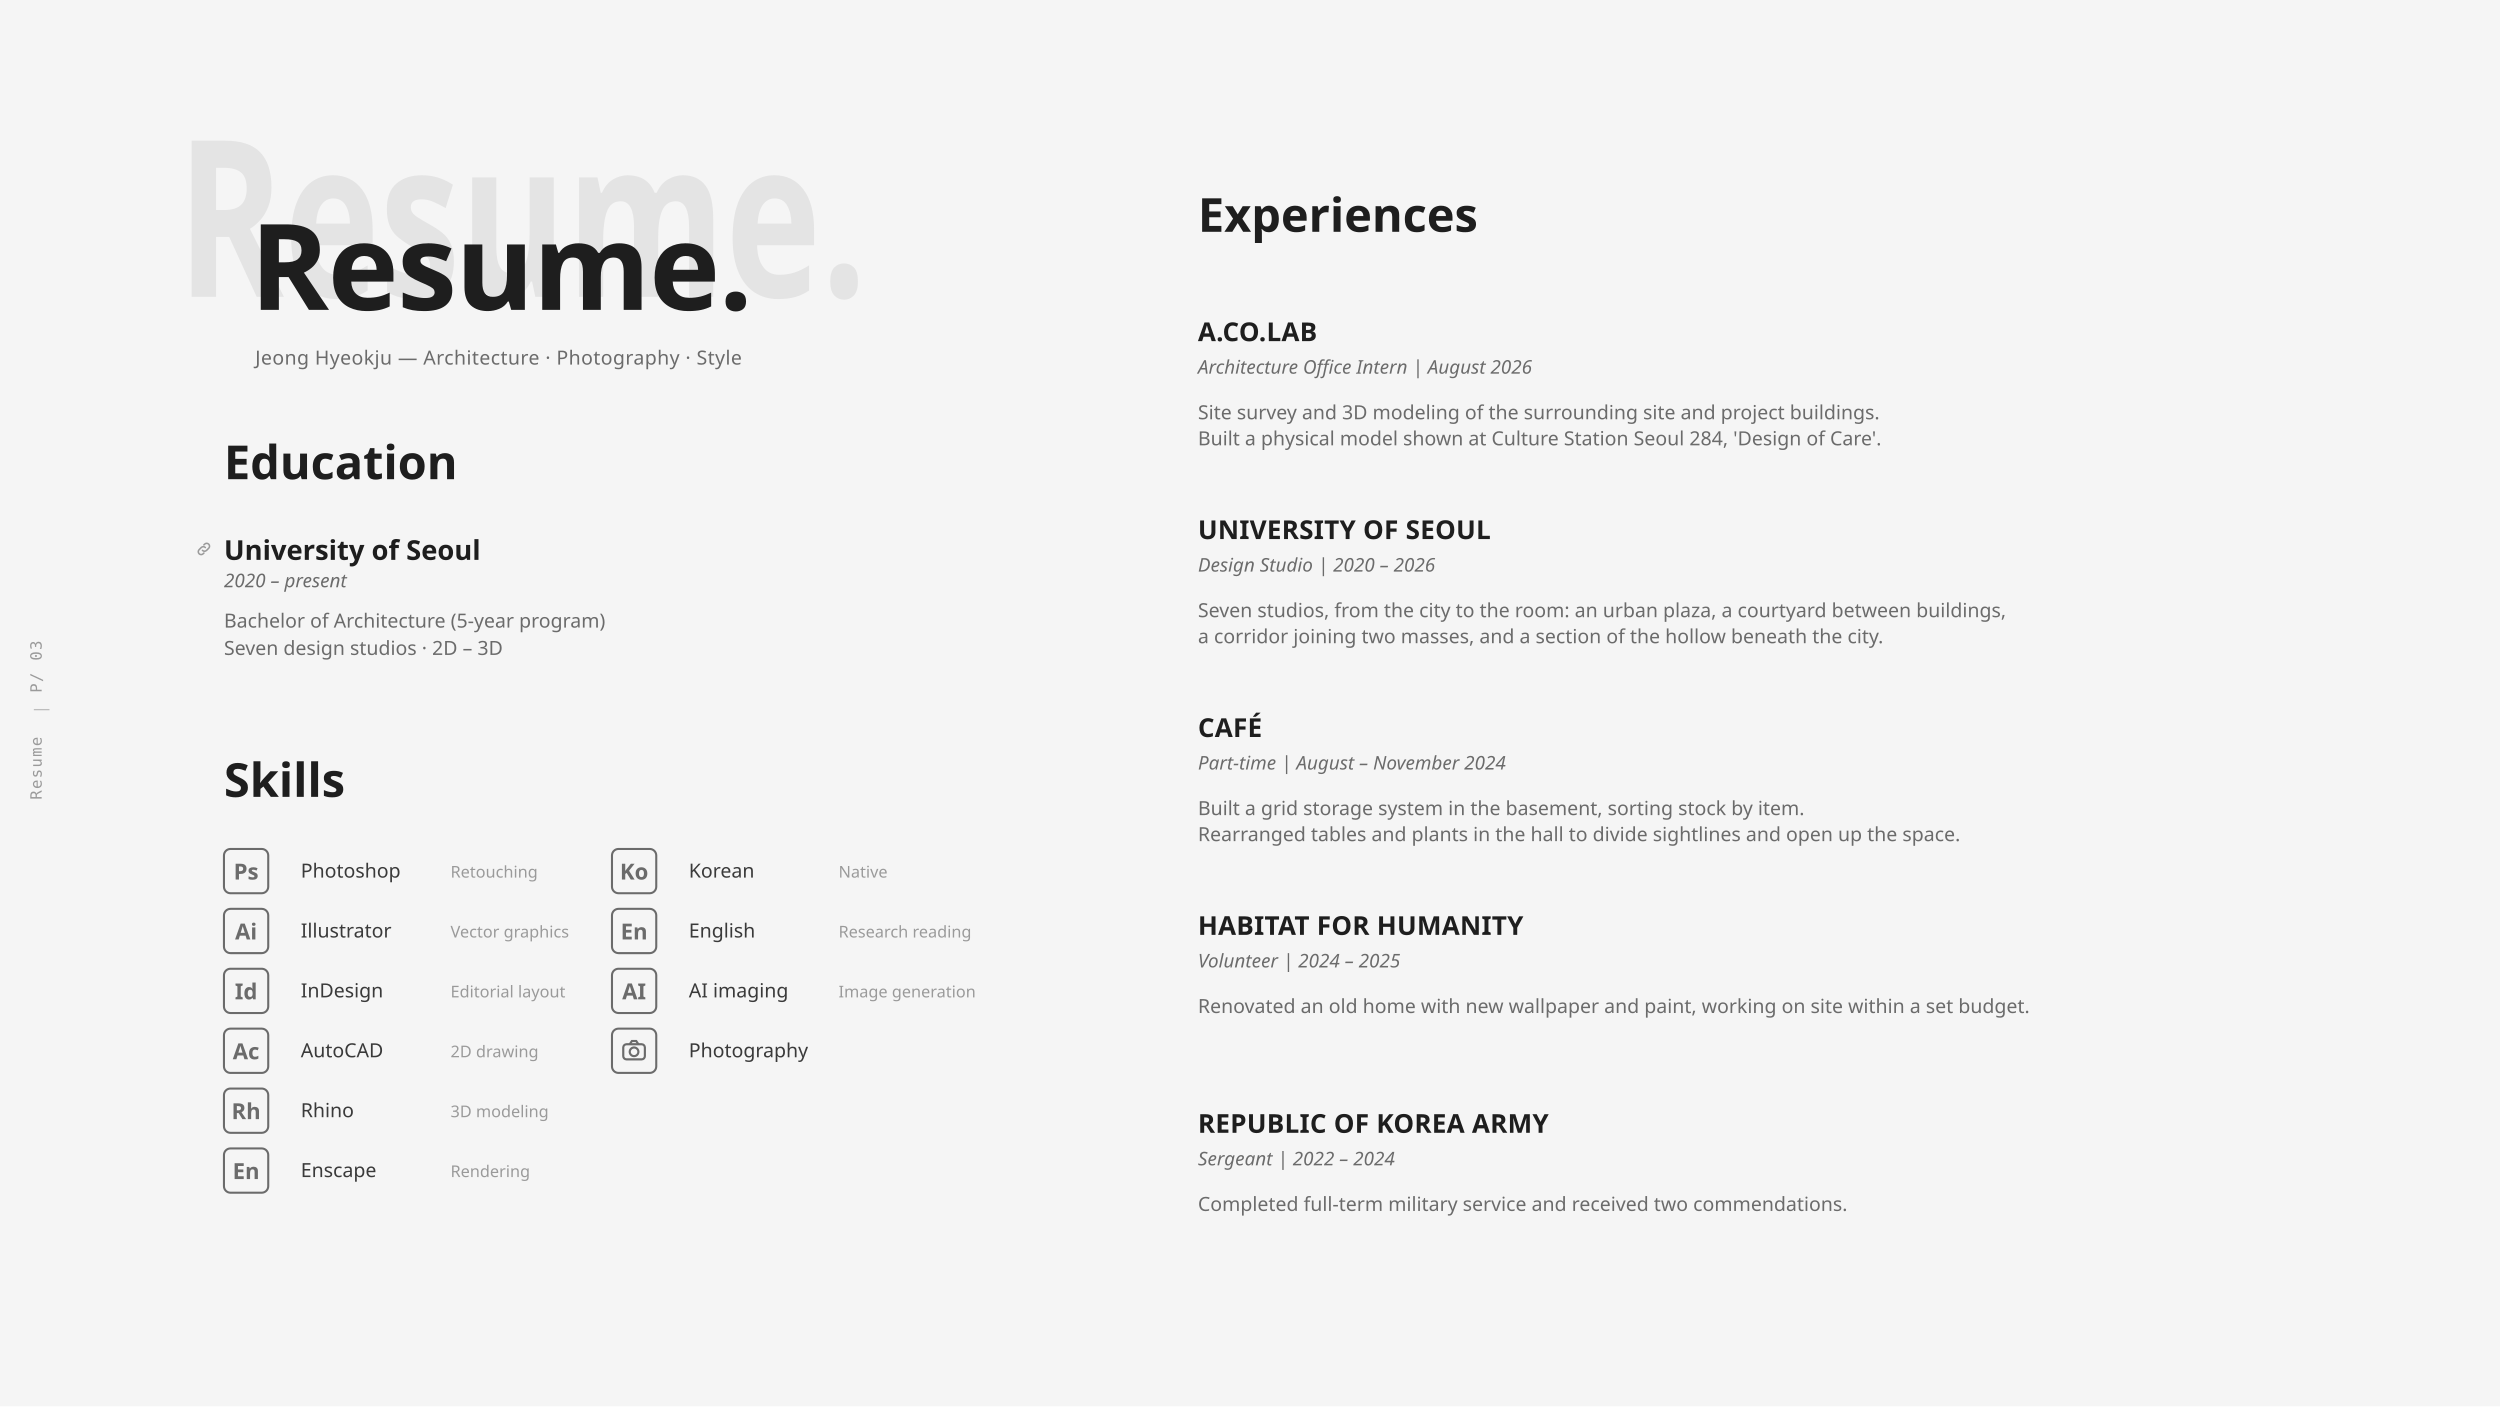
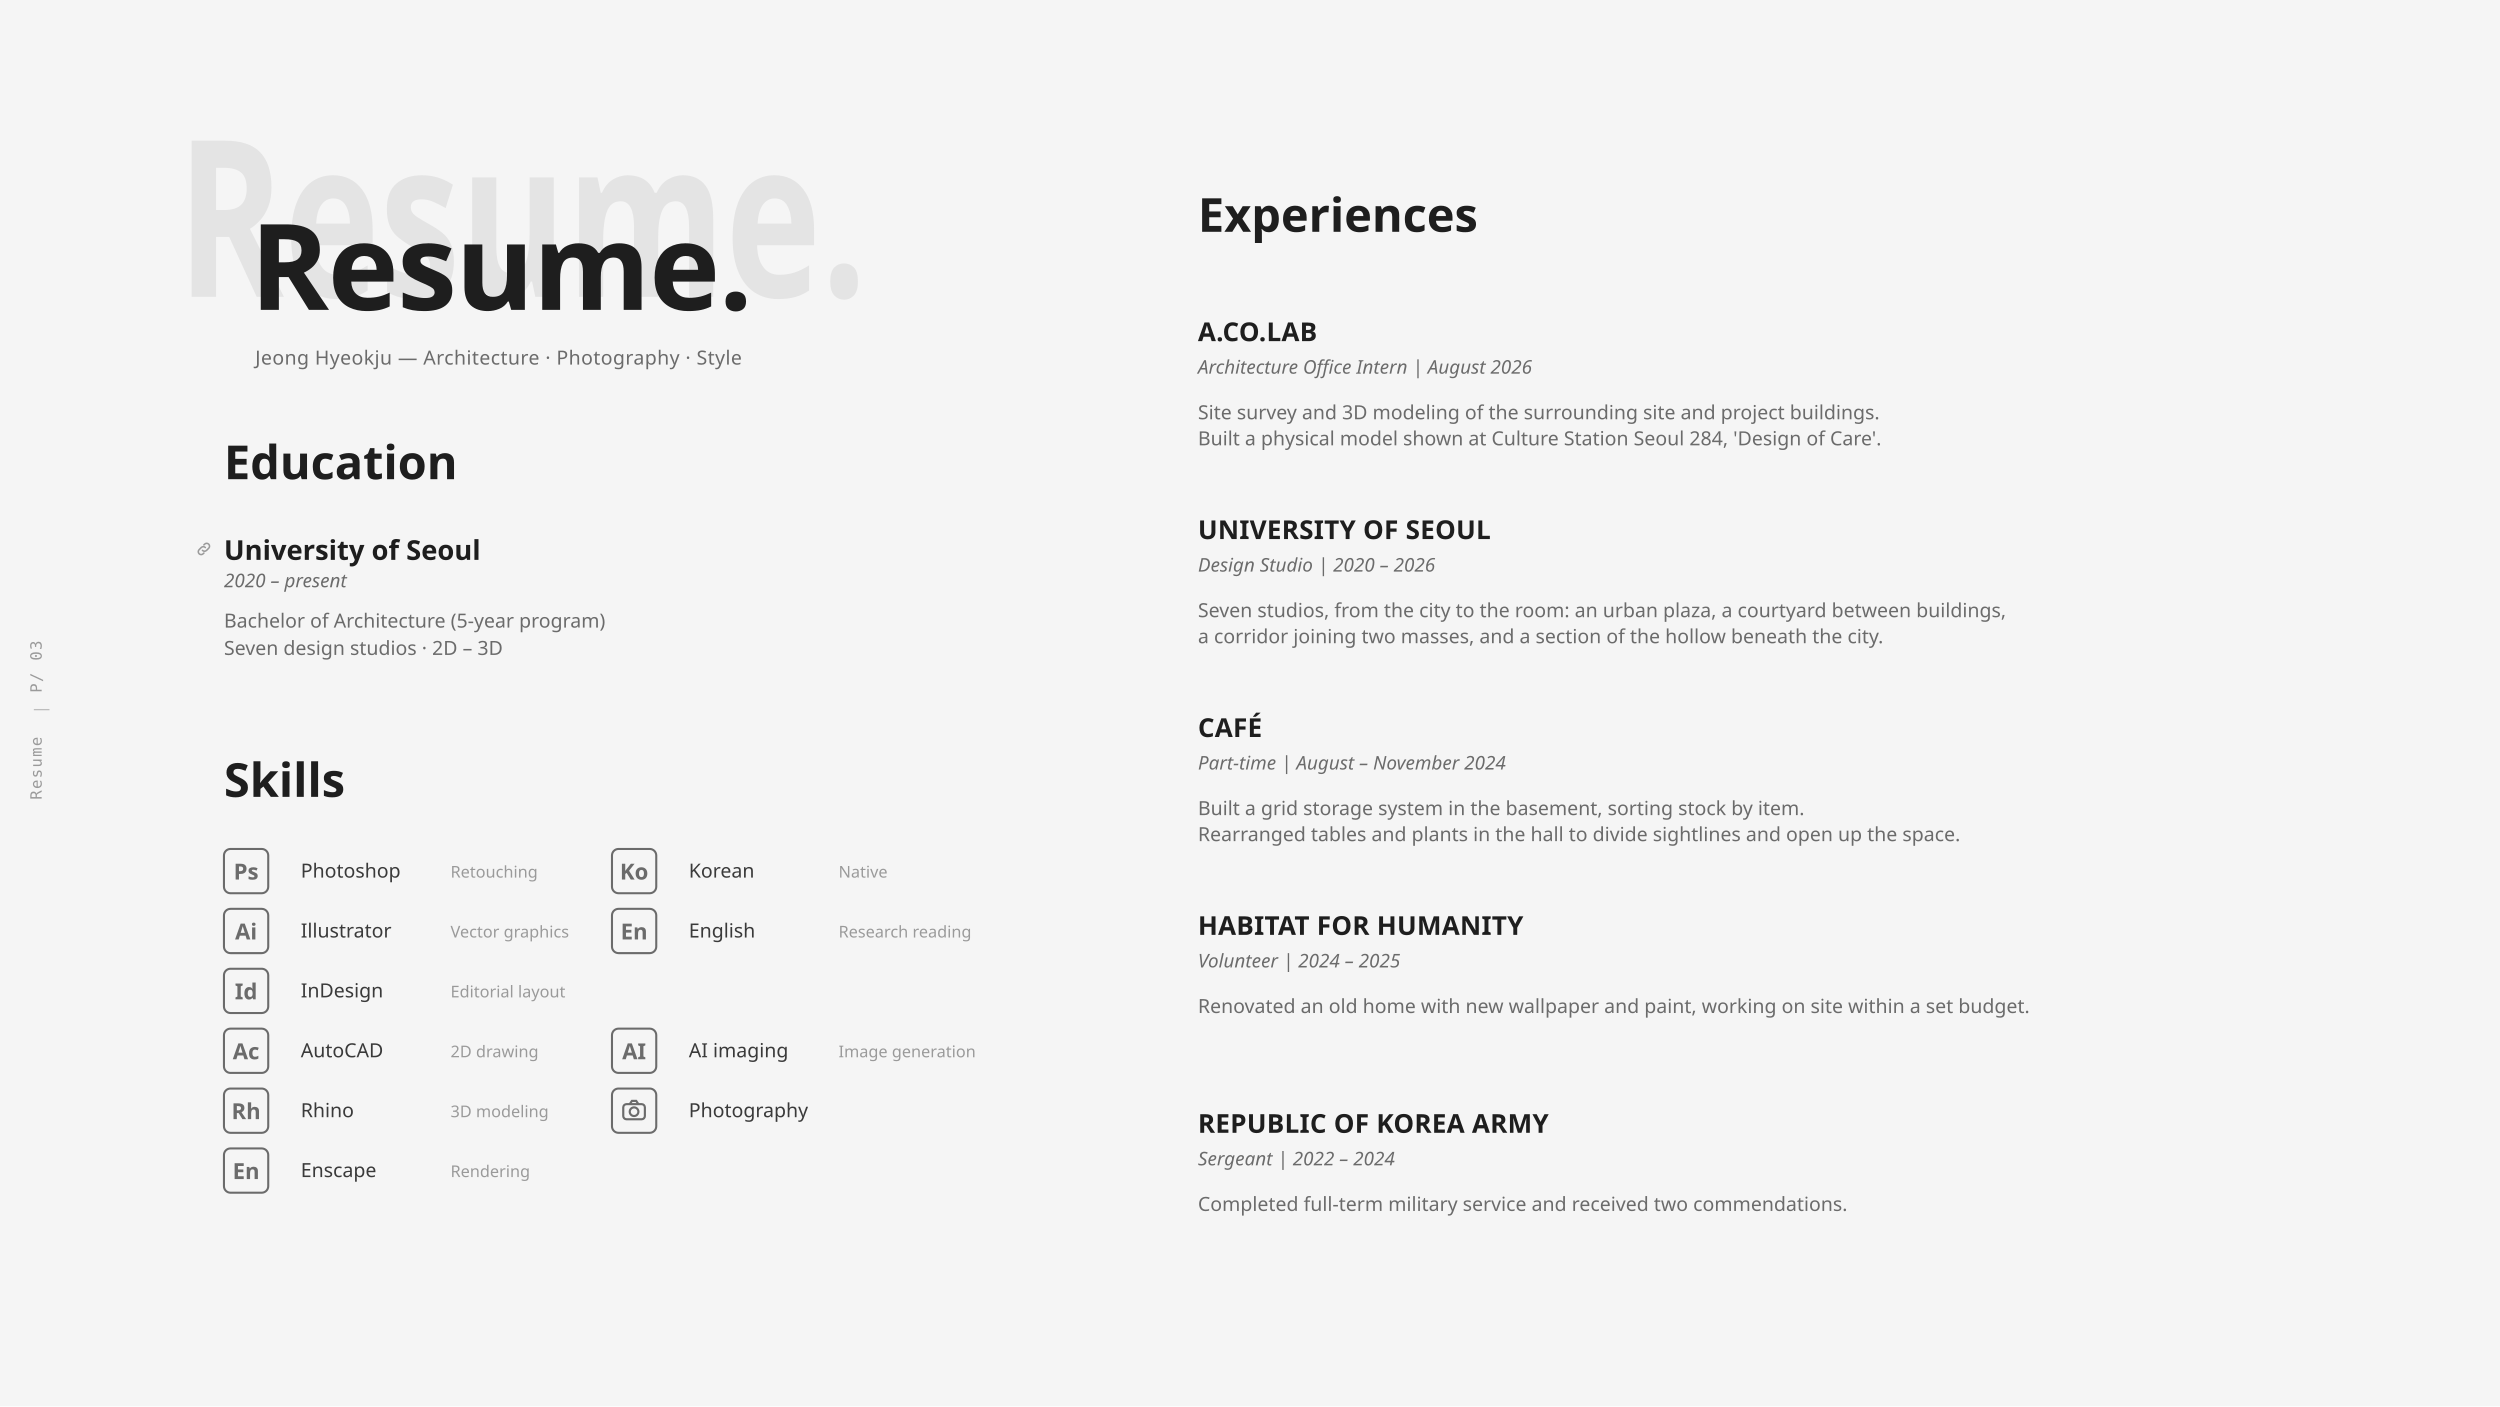
<svg xmlns="http://www.w3.org/2000/svg" width="1920px" height="1080px" viewBox="0 0 1920 1080">
  <defs>
    <style>
    text{font-family:'Instrument Sans',sans-serif}
    .ghost{font-size:168px;font-weight:700;fill:#E4E4E4}
    .title{font-size:92px;font-weight:700;fill:#1E1E1E;letter-spacing:-1px}
    .sub{font-size:15px;fill:#6B6B6B;letter-spacing:.3px}
    .h2{font-size:36px;font-weight:700;fill:#1E1E1E}
    .h3{font-size:21px;font-weight:700;fill:#1E1E1E}
    .date,.role{font-size:14.5px;font-style:italic;fill:#6B6B6B}
    .body{font-size:15px;fill:#6B6B6B}
    .org{font-size:20px;font-weight:700;fill:#1E1E1E;letter-spacing:.2px}
    .sk{font-size:15px;fill:#3A3A3A}.skd{font-size:12.5px;fill:#9A9A9A}
    .mk{font-size:17px;font-weight:700;fill:#6B6B6B}
    .side{font-family:'IBM Plex Mono',monospace;font-size:12px;fill:#9A9A9A;letter-spacing:1px}
  </style>
  </defs>
  <g id="BACKGROUND">
    <rect x="0" y="0" width="1920" height="1080" fill="#F5F5F5" />
  </g>
  <g id="TITLE">
    <text x="136" y="228" class="ghost" text-anchor="start" transform="translate(136 228) scale(.74 1) translate(-136 -228)">Resume.</text>
    <text x="192" y="238" class="title" text-anchor="start">Resume.</text>
    <text x="196" y="280" class="sub" text-anchor="start">Jeong Hyeokju  —  Architecture · Photography · Style</text>
  </g>
  <g id="SIDE_TAB">
    <g transform="translate(32 512) rotate(-90)">
      <text x="0" y="0" class="side" text-anchor="middle">P/ 03</text>
    </g>
    <line x1="26" y1="545" x2="38" y2="545" stroke="#BDBDBD" stroke-width="1" />
    <g transform="translate(32 590) rotate(-90)">
      <text x="0" y="0" class="side" text-anchor="middle">Resume</text>
    </g>
  </g>
  <g id="EDUCATION">
    <text x="172" y="368" class="h2" text-anchor="start">Education</text>
    <g transform="translate(150 415) scale(.55)" fill="none" stroke="#9A9A9A" stroke-width="2.2" stroke-linecap="round">
      <path d="M10 14a4 4 0 0 0 5.7 0l3-3a4 4 0 0 0-5.7-5.7l-1 1" />
      <path d="M14 10a4 4 0 0 0-5.7 0l-3 3a4 4 0 0 0 5.7 5.7l1-1" />
    </g>
    <text x="172" y="430" class="h3" text-anchor="start">University of Seoul</text>
    <text x="172" y="451" class="date" text-anchor="start">2020 – present</text>
    <text x="172" y="482" class="body" text-anchor="start">Bachelor of Architecture (5-year program)</text>
    <text x="172" y="503" class="body" text-anchor="start">Seven design studios · 2D – 3D</text>
  </g>
  <g id="SKILLS">
    <text x="172" y="612" class="h2" text-anchor="start">Skills</text>
    <rect x="172" y="652" width="34" height="34" rx="5" fill="none" stroke="#6B6B6B" stroke-width="1.6" />
    <text x="189" y="675.5" class="mk" text-anchor="middle">Ps</text>
    <text x="231" y="674" class="sk" text-anchor="start">Photoshop</text>
    <text x="346" y="674" class="skd" text-anchor="start">Retouching</text>
    <rect x="172" y="698" width="34" height="34" rx="5" fill="none" stroke="#6B6B6B" stroke-width="1.6" />
    <text x="189" y="721.5" class="mk" text-anchor="middle">Ai</text>
    <text x="231" y="720" class="sk" text-anchor="start">Illustrator</text>
    <text x="346" y="720" class="skd" text-anchor="start">Vector graphics</text>
    <rect x="172" y="744" width="34" height="34" rx="5" fill="none" stroke="#6B6B6B" stroke-width="1.6" />
    <text x="189" y="767.5" class="mk" text-anchor="middle">Id</text>
    <text x="231" y="766" class="sk" text-anchor="start">InDesign</text>
    <text x="346" y="766" class="skd" text-anchor="start">Editorial layout</text>
    <rect x="172" y="790" width="34" height="34" rx="5" fill="none" stroke="#6B6B6B" stroke-width="1.6" />
    <text x="189" y="813.5" class="mk" text-anchor="middle">Ac</text>
    <text x="231" y="812" class="sk" text-anchor="start">AutoCAD</text>
    <text x="346" y="812" class="skd" text-anchor="start">2D drawing</text>
    <rect x="172" y="836" width="34" height="34" rx="5" fill="none" stroke="#6B6B6B" stroke-width="1.6" />
    <text x="189" y="859.5" class="mk" text-anchor="middle">Rh</text>
    <text x="231" y="858" class="sk" text-anchor="start">Rhino</text>
    <text x="346" y="858" class="skd" text-anchor="start">3D modeling</text>
    <rect x="172" y="882" width="34" height="34" rx="5" fill="none" stroke="#6B6B6B" stroke-width="1.6" />
    <text x="189" y="905.5" class="mk" text-anchor="middle">En</text>
    <text x="231" y="904" class="sk" text-anchor="start">Enscape</text>
    <text x="346" y="904" class="skd" text-anchor="start">Rendering</text>
    <rect x="470" y="652" width="34" height="34" rx="5" fill="none" stroke="#6B6B6B" stroke-width="1.6" />
    <text x="487" y="675.5" class="mk" text-anchor="middle">Ko</text>
    <text x="529" y="674" class="sk" text-anchor="start">Korean</text>
    <text x="644" y="674" class="skd" text-anchor="start">Native</text>
    <rect x="470" y="698" width="34" height="34" rx="5" fill="none" stroke="#6B6B6B" stroke-width="1.6" />
    <text x="487" y="721.5" class="mk" text-anchor="middle">En</text>
    <text x="529" y="720" class="sk" text-anchor="start">English</text>
    <text x="644" y="720" class="skd" text-anchor="start">Research reading</text>
-     <rect x="470" y="744" width="34" height="34" rx="5" fill="none" stroke="#6B6B6B" stroke-width="1.6" />
-     <text x="487" y="767.5" class="mk" text-anchor="middle">AI</text>
-     <text x="529" y="766" class="sk" text-anchor="start">AI imaging</text>
-     <text x="644" y="766" class="skd" text-anchor="start">Image generation</text>
    <rect x="470" y="790" width="34" height="34" rx="5" fill="none" stroke="#6B6B6B" stroke-width="1.6" />
-     <g transform="translate(477 797) scale(.83)" fill="none" stroke="#6B6B6B" stroke-width="2">
+     <text x="487" y="813.5" class="mk" text-anchor="middle">AI</text>
+     <text x="529" y="812" class="sk" text-anchor="start">AI imaging</text>
+     <text x="644" y="812" class="skd" text-anchor="start">Image generation</text>
+     <rect x="470" y="836" width="34" height="34" rx="5" fill="none" stroke="#6B6B6B" stroke-width="1.6" />
+     <g transform="translate(477 843) scale(.83)" fill="none" stroke="#6B6B6B" stroke-width="2">
      <rect x="2" y="6" width="20" height="14" rx="3" />
      <circle cx="12" cy="13" r="4" />
      <path d="M8 6l2-3h4l2 3" />
    </g>
-     <text x="529" y="812" class="sk" text-anchor="start">Photography</text>
+     <text x="529" y="858" class="sk" text-anchor="start">Photography</text>
  </g>
  <g id="EXPERIENCES">
    <text x="920" y="178" class="h2" text-anchor="start">Experiences</text>
    <text x="920" y="262" class="org" text-anchor="start">A.CO.LAB</text>
    <text x="920" y="287" class="role" text-anchor="start">Architecture Office Intern  |  August 2026</text>
    <text x="920" y="322" class="body" text-anchor="start">Site survey and 3D modeling of the surrounding site and project buildings.</text>
    <text x="920" y="342" class="body" text-anchor="start">Built a physical model shown at Culture Station Seoul 284, 'Design of Care'.</text>
    <text x="920" y="414" class="org" text-anchor="start">UNIVERSITY OF SEOUL</text>
    <text x="920" y="439" class="role" text-anchor="start">Design Studio  |  2020 – 2026</text>
    <text x="920" y="474" class="body" text-anchor="start">Seven studios, from the city to the room: an urban plaza, a courtyard between buildings,</text>
    <text x="920" y="494" class="body" text-anchor="start">a corridor joining two masses, and a section of the hollow beneath the city.</text>
    <text x="920" y="566" class="org" text-anchor="start">CAFÉ</text>
    <text x="920" y="591" class="role" text-anchor="start">Part-time  |  August – November 2024</text>
    <text x="920" y="626" class="body" text-anchor="start">Built a grid storage system in the basement, sorting stock by item.</text>
    <text x="920" y="646" class="body" text-anchor="start">Rearranged tables and plants in the hall to divide sightlines and open up the space.</text>
    <text x="920" y="718" class="org" text-anchor="start">HABITAT FOR HUMANITY</text>
    <text x="920" y="743" class="role" text-anchor="start">Volunteer  |  2024 – 2025</text>
    <text x="920" y="778" class="body" text-anchor="start">Renovated an old home with new wallpaper and paint, working on site within a set budget.</text>
    <text x="920" y="870" class="org" text-anchor="start">REPUBLIC OF KOREA ARMY</text>
    <text x="920" y="895" class="role" text-anchor="start">Sergeant  |  2022 – 2024</text>
    <text x="920" y="930" class="body" text-anchor="start">Completed full-term military service and received two commendations.</text>
  </g>
</svg>
